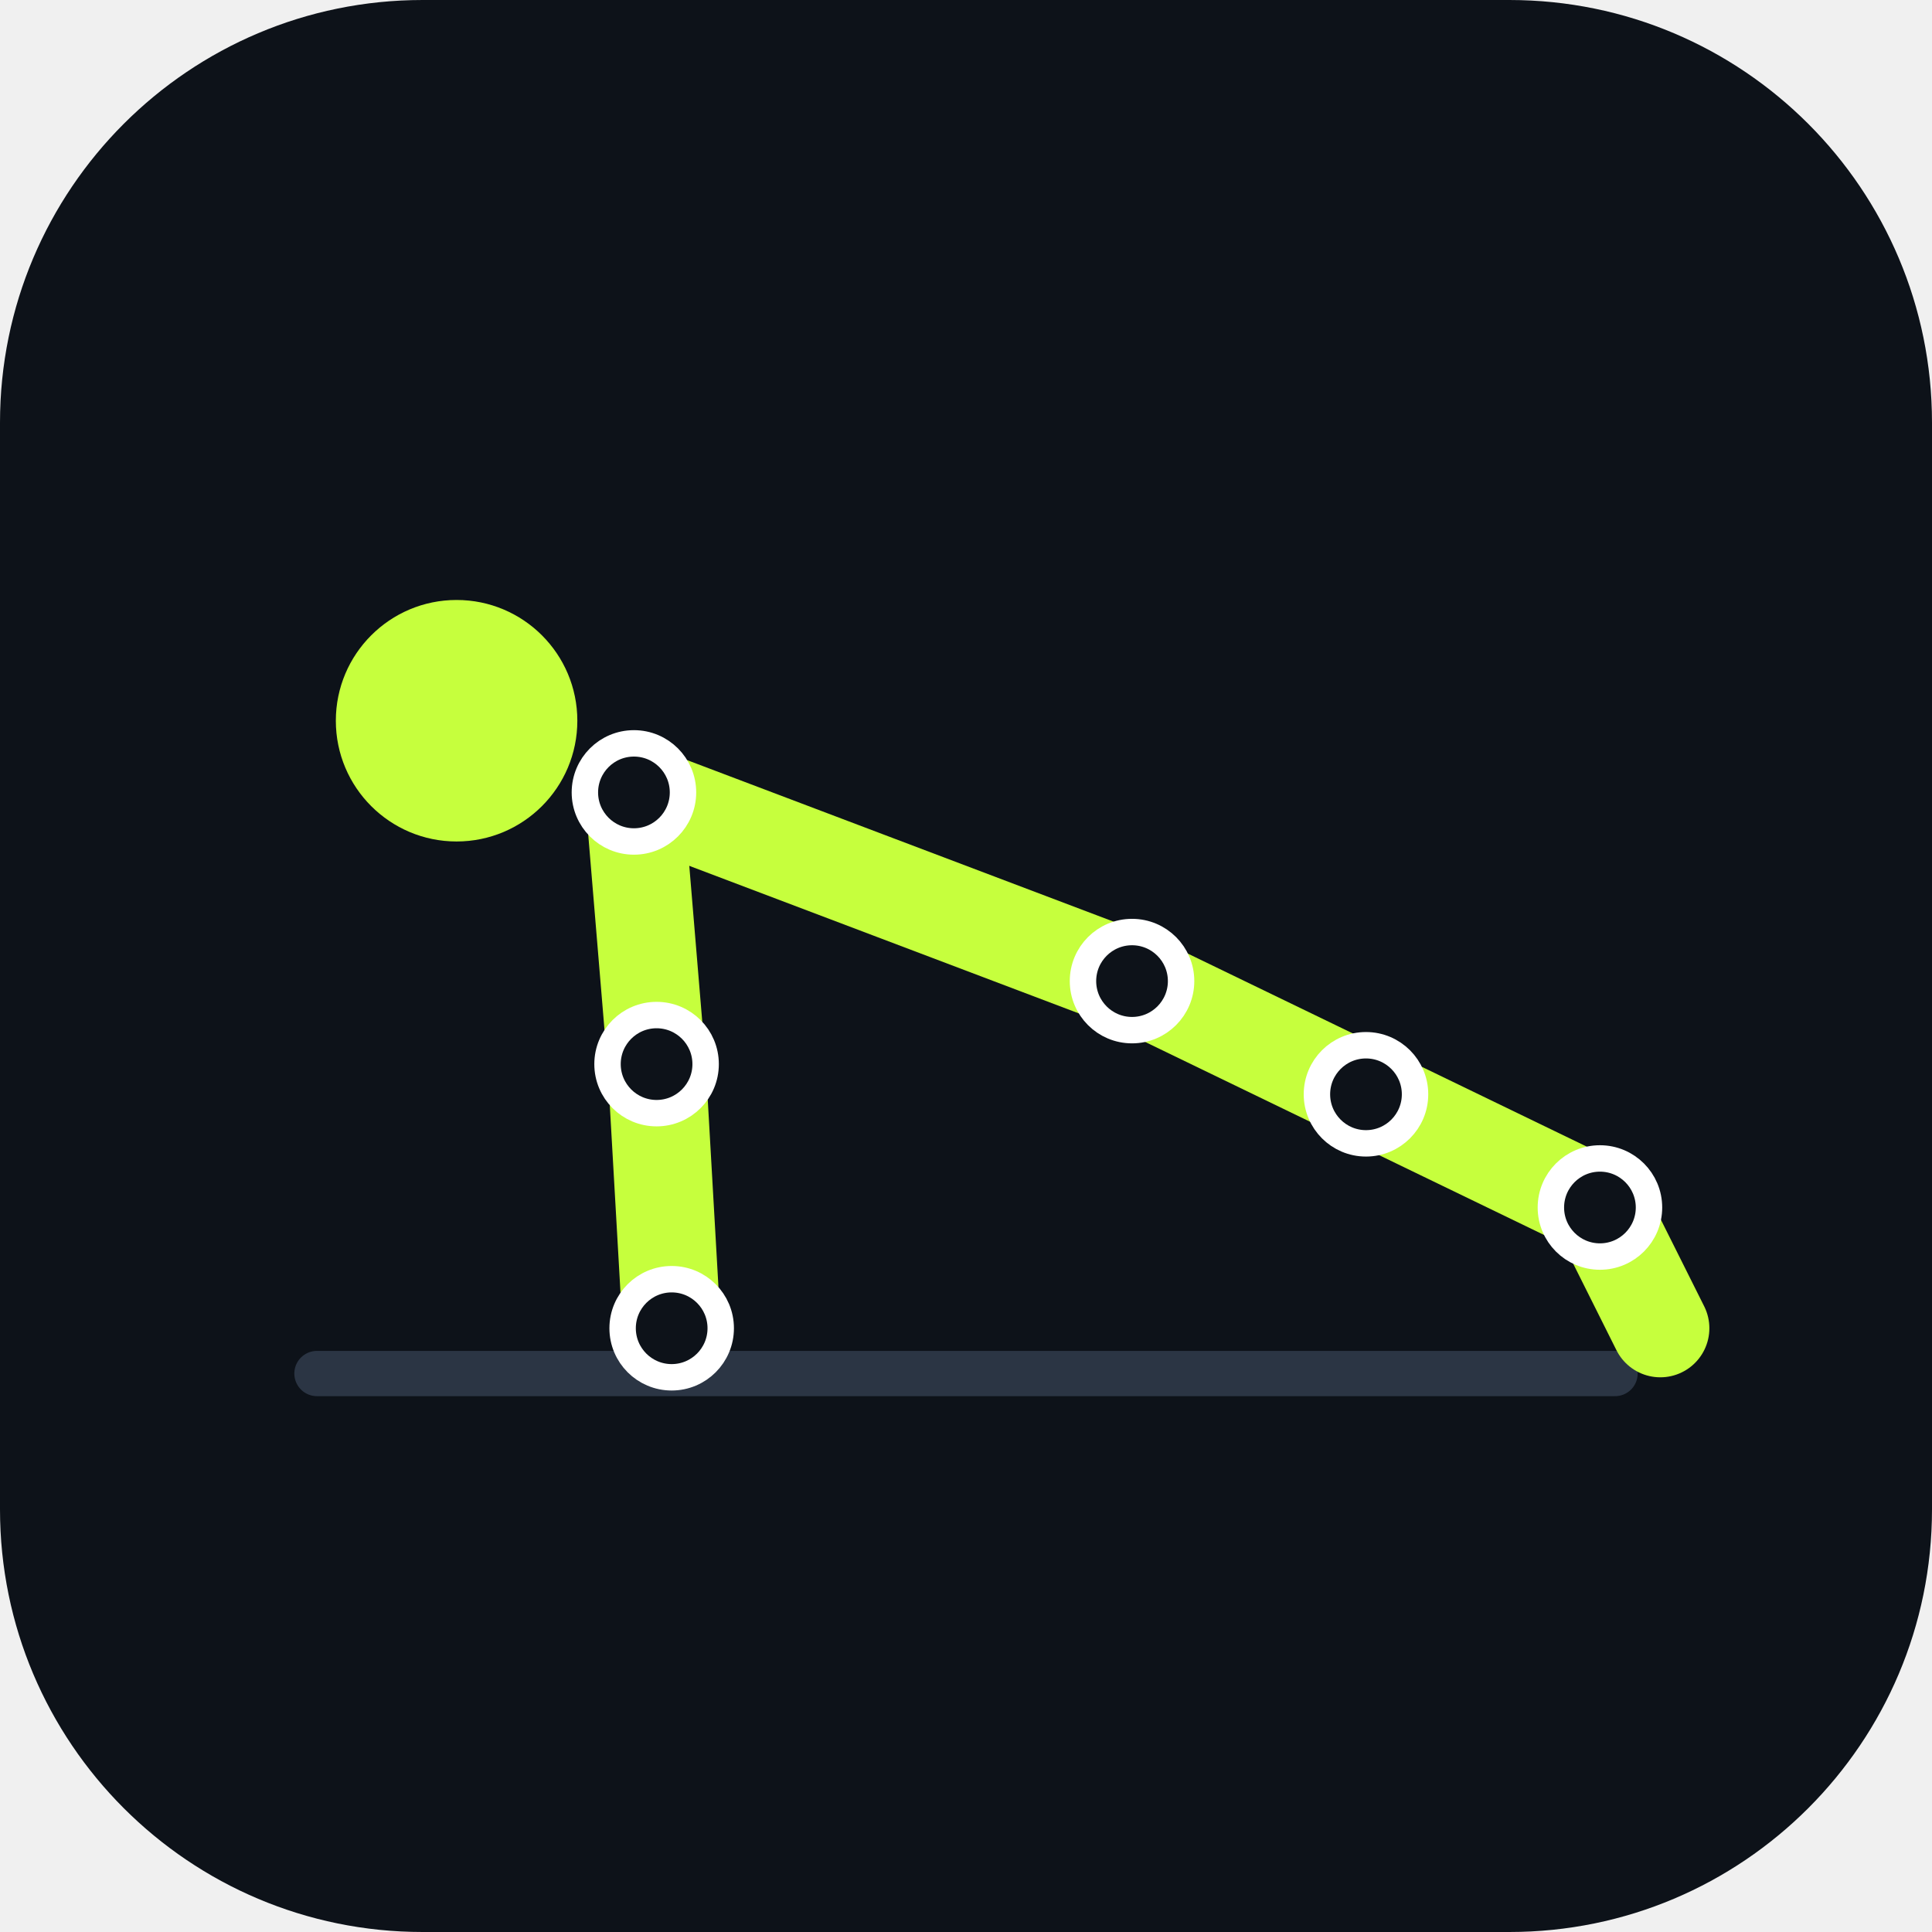
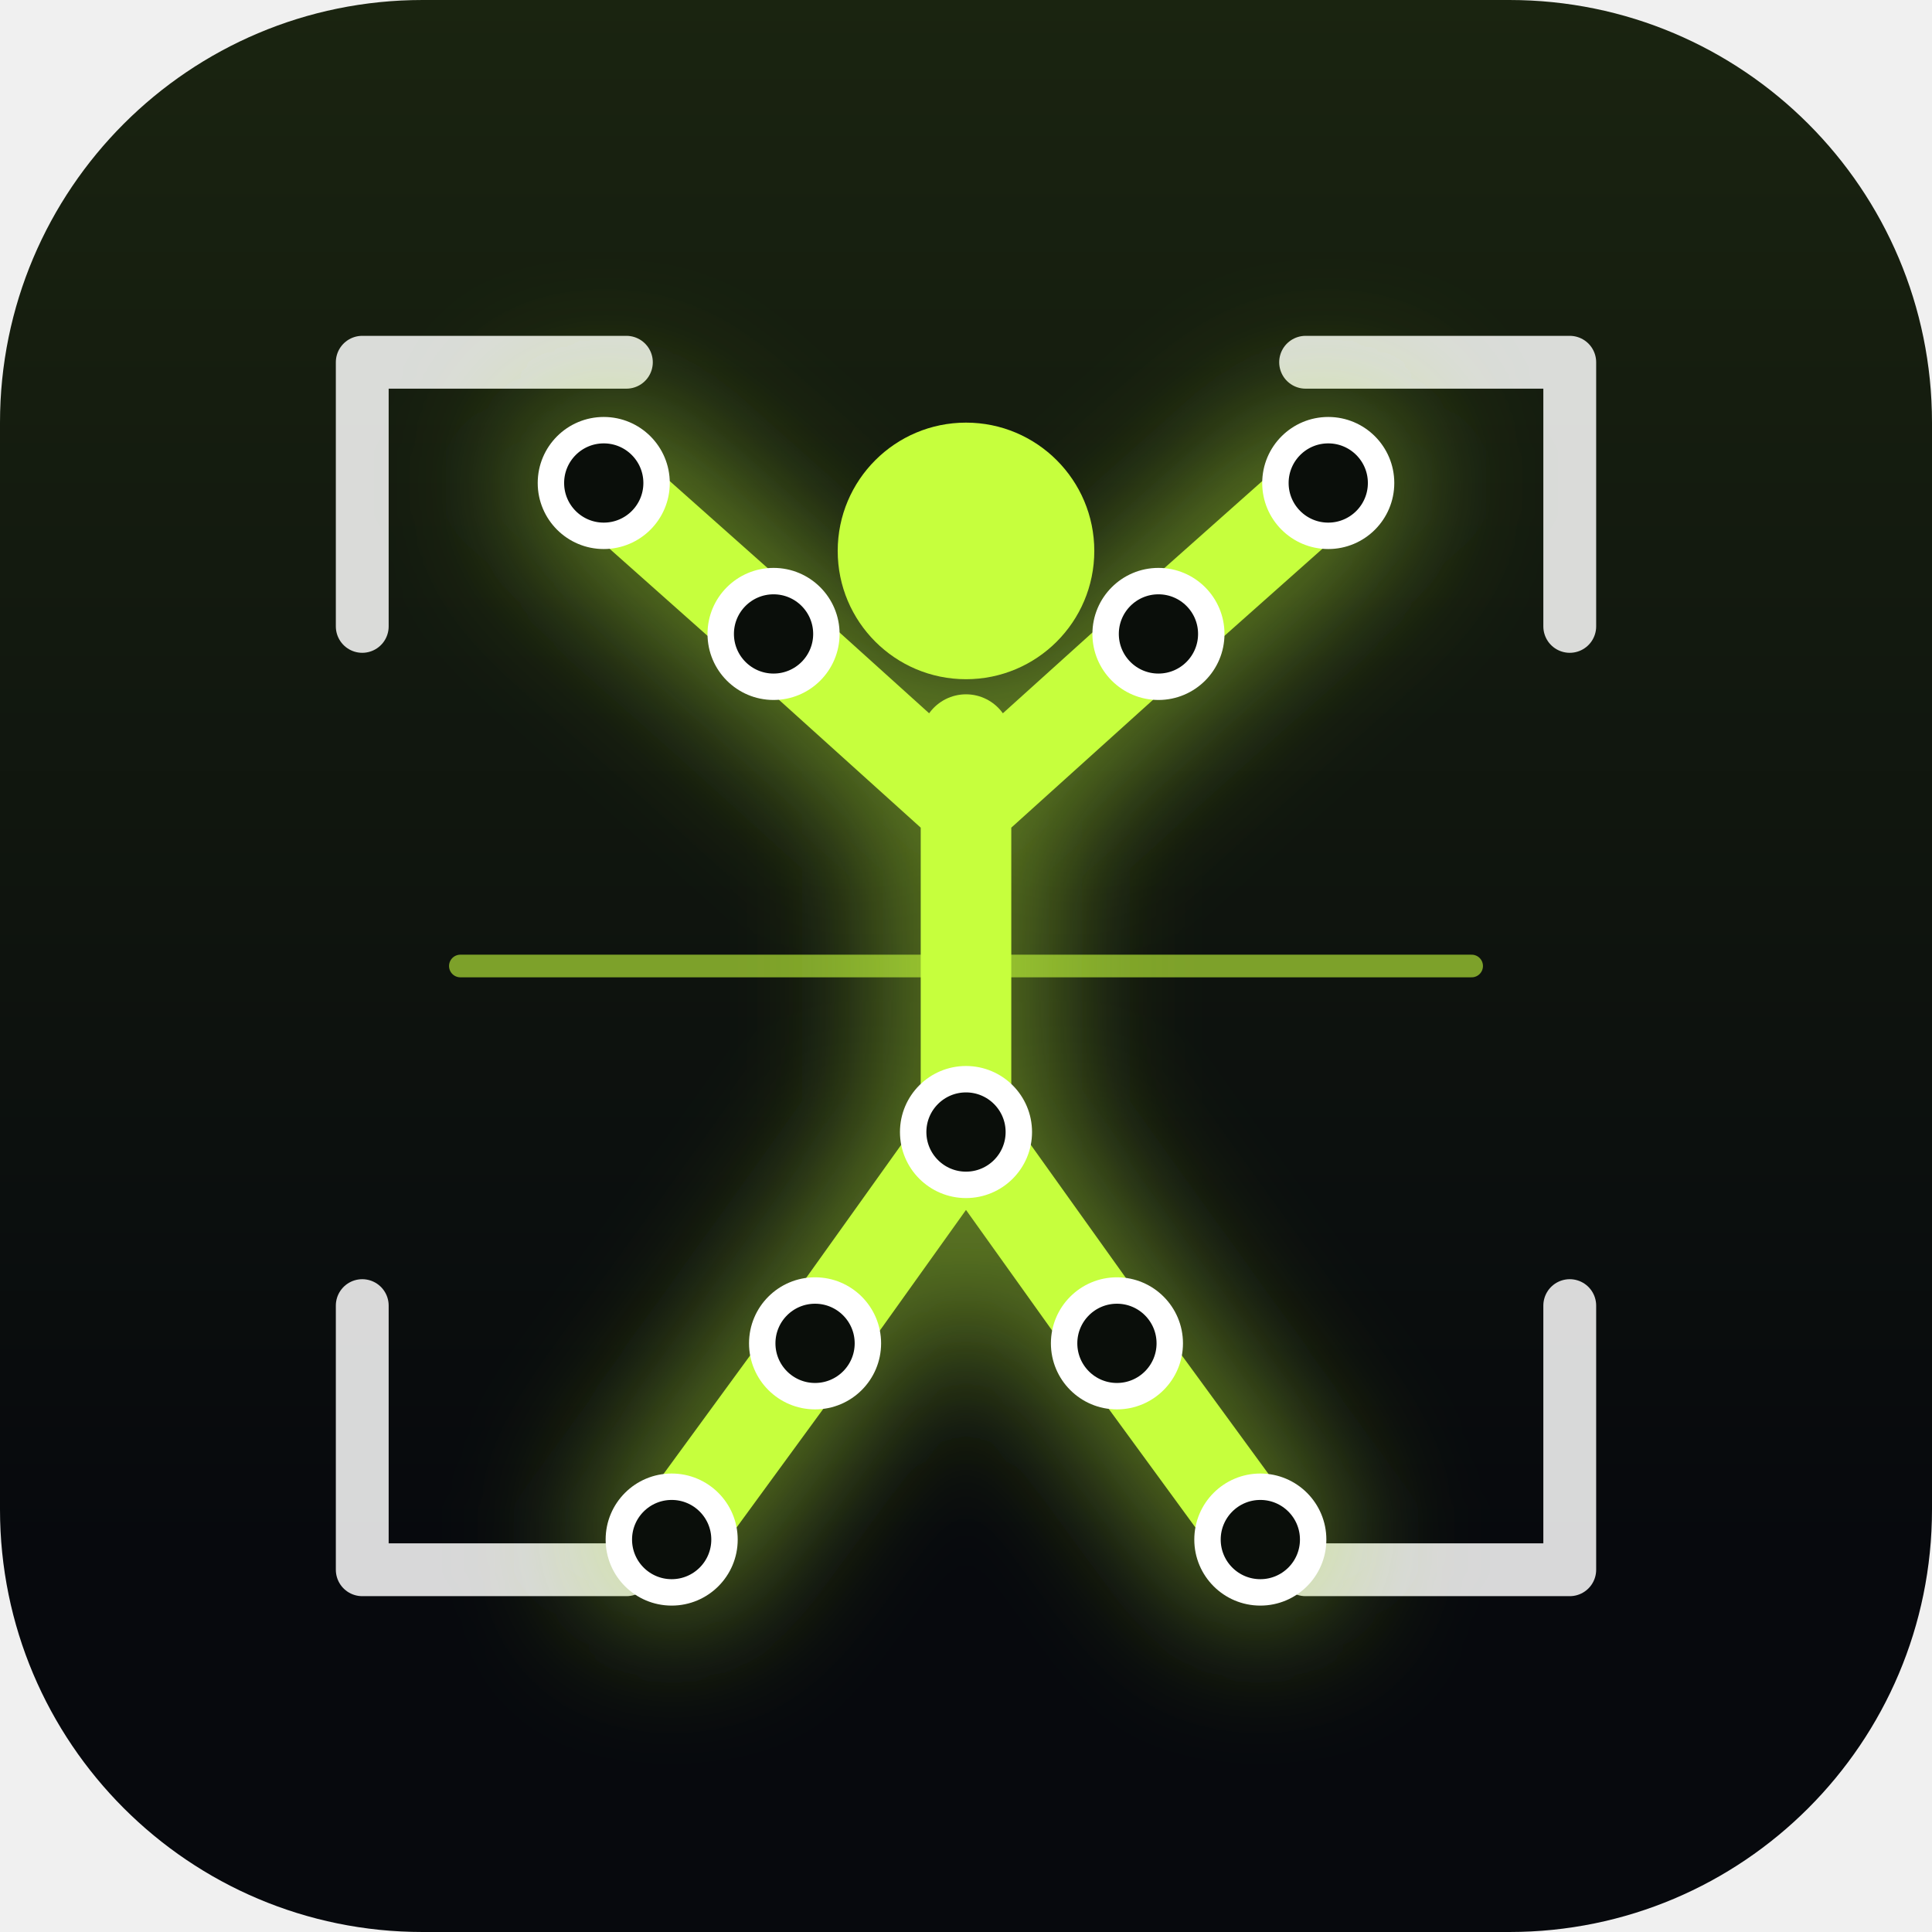
<svg xmlns="http://www.w3.org/2000/svg" viewBox="0 0 512 512">
-   <rect width="512" height="512" rx="112" fill="#0d1219" />
-   <g transform="translate(0 -40)" fill="none" stroke-linecap="round" stroke-linejoin="round">
-     <path d="M84 404H428" stroke="#2b3544" stroke-width="12" />
-     <g stroke="#c6ff3d" stroke-width="26">
-       <path d="M168 250L174 322L178 392" />
-       <path d="M168 250L300 300L424 360L440 392" />
+   <defs>
+     <linearGradient id="bg" x1="0" y1="0" x2="0" y2="1">
+       <stop offset="0" stop-color="#1a2410" />
+       <stop offset="0.8" stop-color="#07090d" />
+     </linearGradient>
+     <filter id="glow" x="-50%" y="-50%" width="200%" height="200%">
+       <feGaussianBlur stdDeviation="18" />
+     </filter>
+   </defs>
+   <rect width="512" height="512" rx="112" fill="url(#bg)" />
+   <g fill="none" stroke-linecap="round" stroke-linejoin="round">
+     <g stroke="rgba(255,255,255,0.84)" stroke-width="14">
+       <path d="M96 166V96H166M346 96H416V166M416 346V416H346M166 416H96V346" />
    </g>
-     <circle cx="121" cy="231" r="32" fill="#c6ff3d" />
-     <g fill="#0d1219" stroke="#ffffff" stroke-width="7">
-       <circle cx="168" cy="250" r="13" />
-       <circle cx="174" cy="322" r="13" />
-       <circle cx="178" cy="392" r="13" />
-       <circle cx="300" cy="300" r="13" />
-       <circle cx="362" cy="330" r="13" />
-       <circle cx="424" cy="360" r="13" />
+     <path d="M122 256H390" stroke="#c6ff3d" stroke-opacity="0.6" stroke-width="6" />
+     <g stroke="#c6ff3d" stroke-opacity="0.45" stroke-width="44" filter="url(#glow)">
+       <path d="M160 128L205 168L256 214L307 168L352 128M256 196V300M178 408L216 356L256 300L296 356L334 408" />
+     </g>
+     <g stroke="#c6ff3d" stroke-width="24">
+       <path d="M160 128L205 168L256 214L307 168L352 128M256 196V300M178 408L216 356L256 300L296 356L334 408" />
    </g>
  </g>
+   <circle cx="256" cy="146" r="34" fill="#c6ff3d" />
+   <g fill="#0a0e0a" stroke="#fff" stroke-width="7">
+     <circle cx="160" cy="128" r="14" />
+     <circle cx="352" cy="128" r="14" />
+     <circle cx="205" cy="168" r="14" />
+     <circle cx="307" cy="168" r="14" />
+     <circle cx="256" cy="300" r="14" />
+     <circle cx="216" cy="356" r="14" />
+     <circle cx="296" cy="356" r="14" />
+     <circle cx="178" cy="408" r="14" />
+     <circle cx="334" cy="408" r="14" />
+   </g>
</svg>
